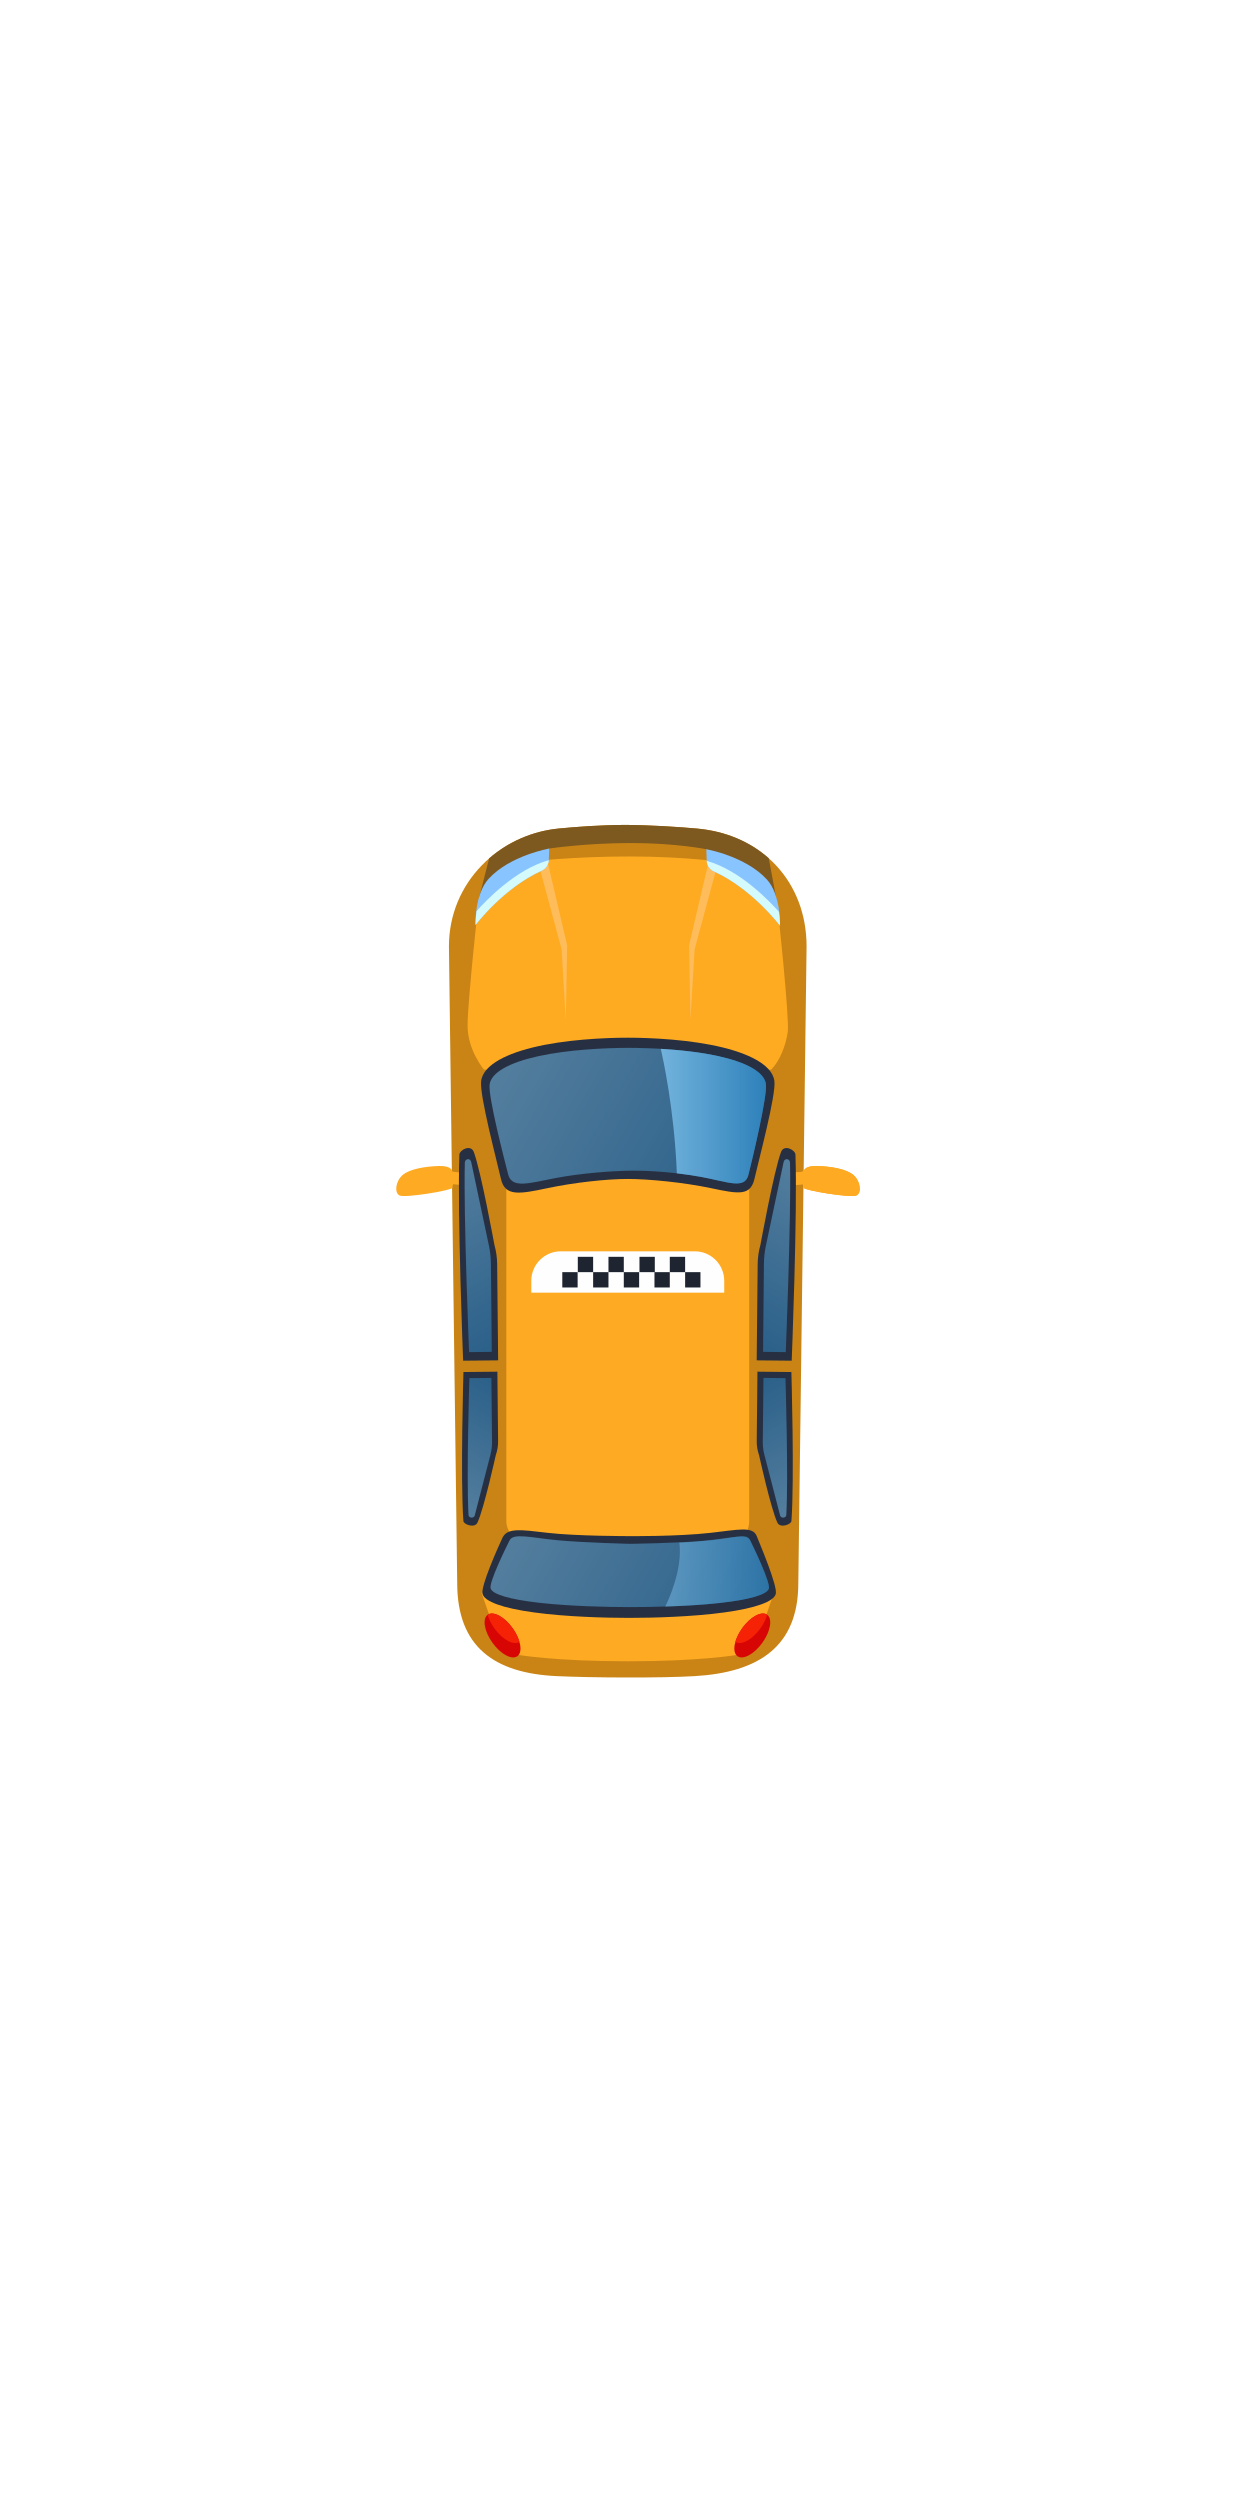
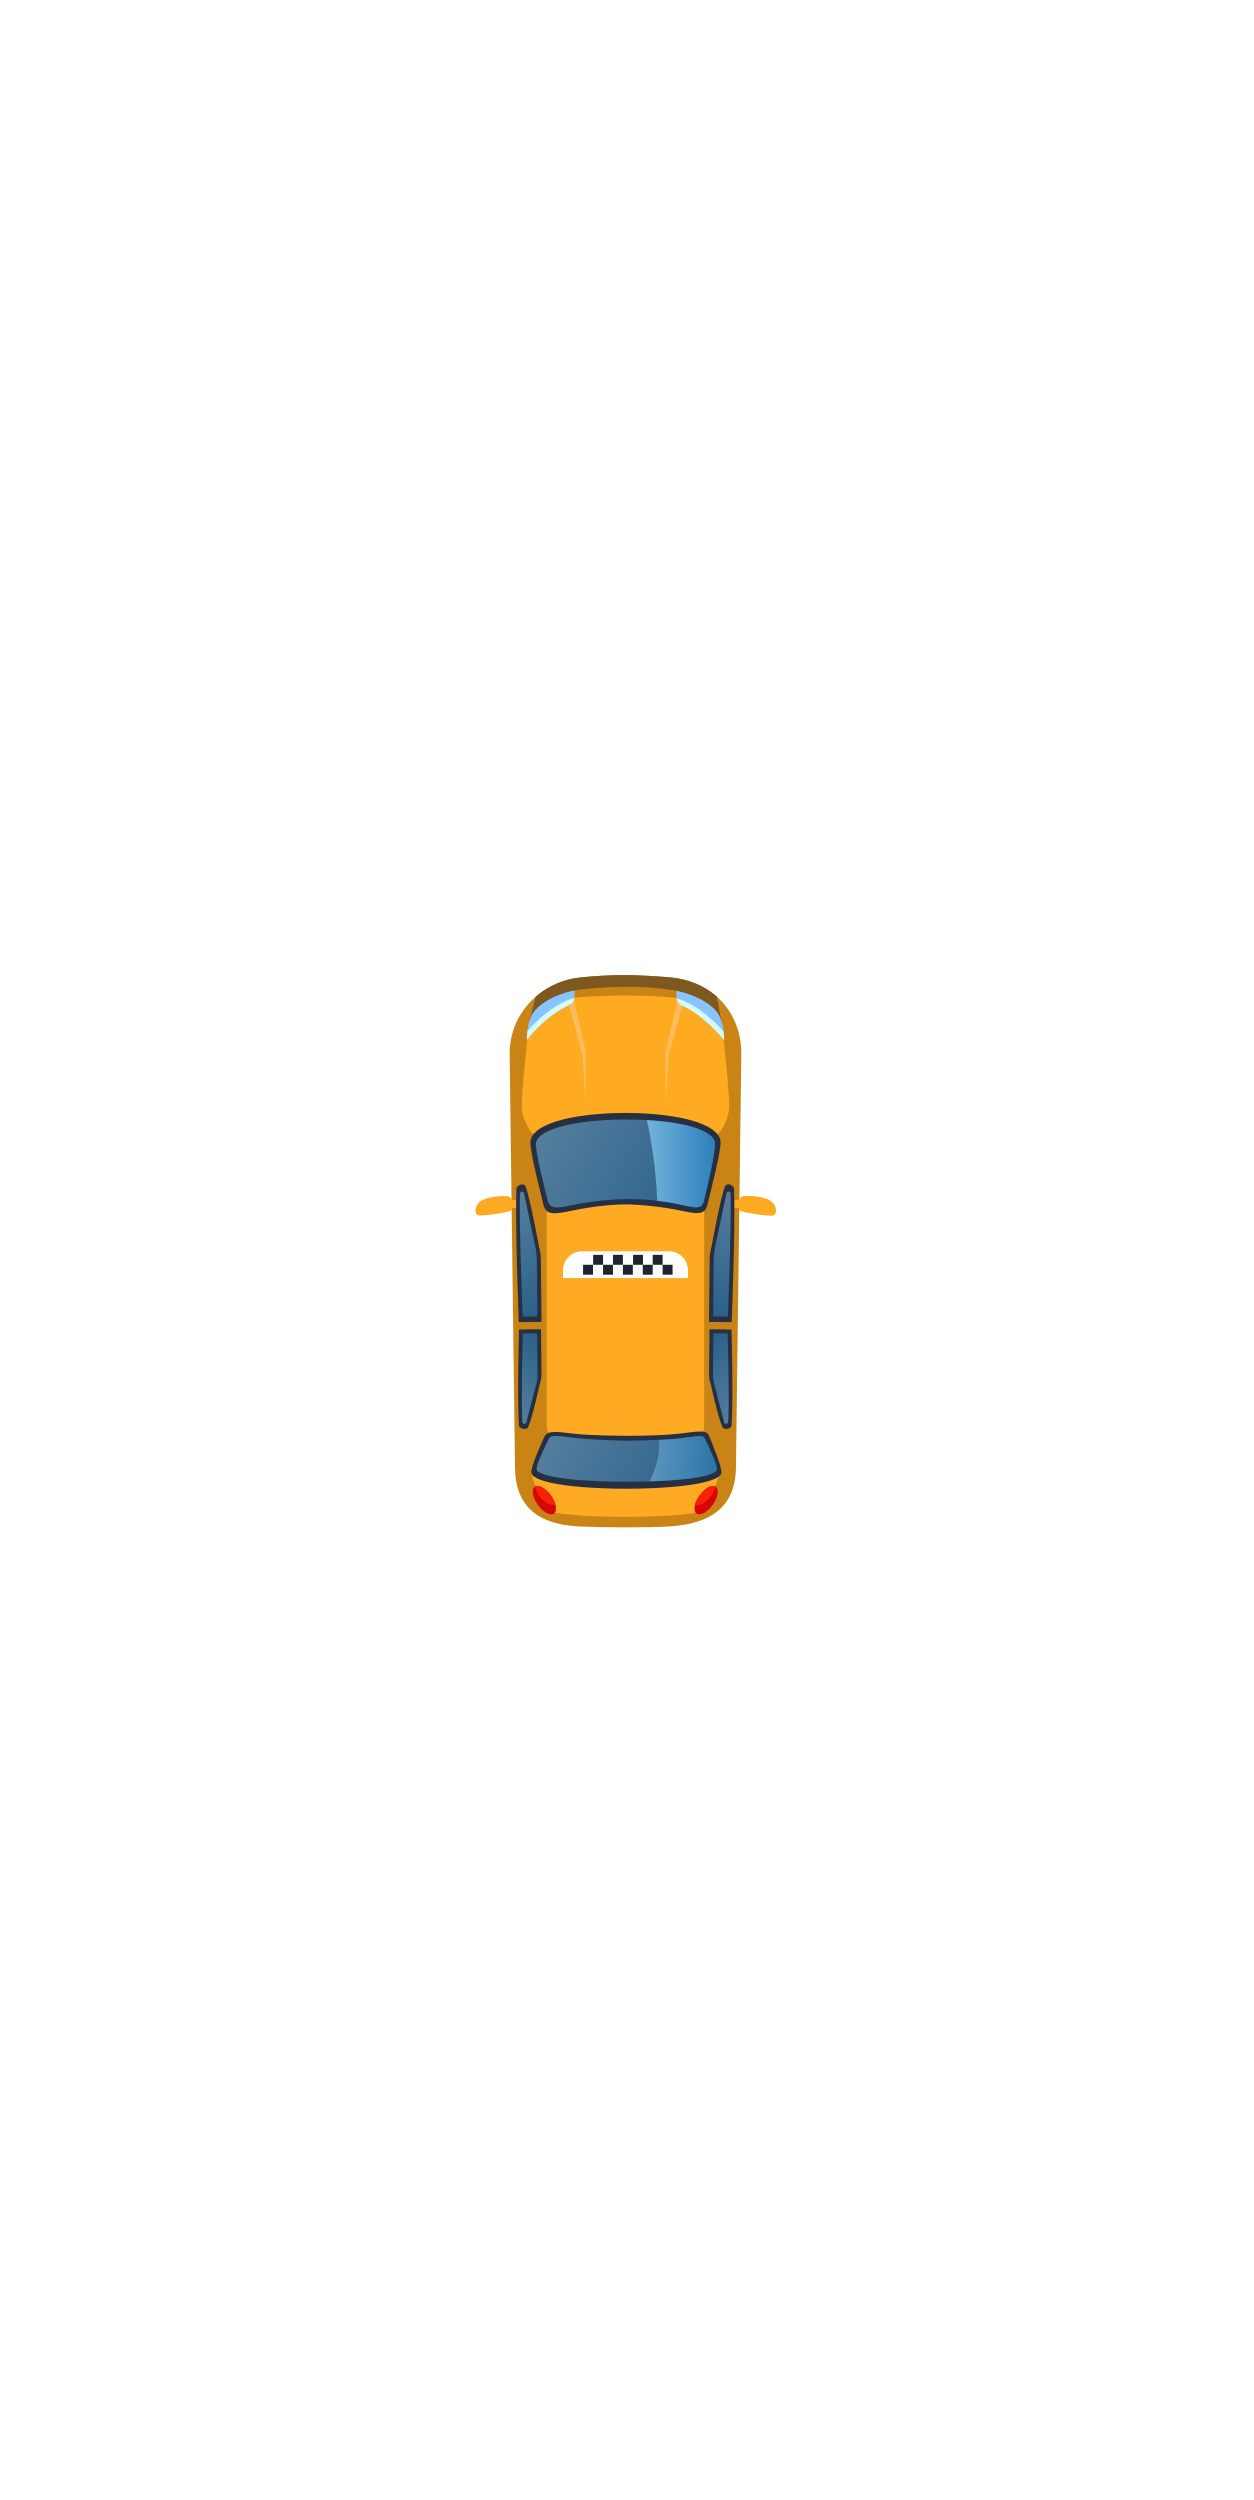
<svg xmlns="http://www.w3.org/2000/svg" width="348" height="694" viewBox="0 0 348 694" fill="none">
-   <path d="M154.468 465.29C164.069 465.745 183.322 465.863 192.917 465.29C210.483 464.242 221.61 457.215 221.61 439.466L223.905 262.716C223.905 244.968 211.676 231.659 193.49 230.006C188.63 229.564 180.2 229 173.55 229C166.81 229 159.755 229.54 155.041 230.006C138.563 231.632 124.626 244.968 124.626 262.716L126.921 439.466C126.923 457.215 137.29 464.476 154.468 465.29Z" fill="#C98415" />
-   <path d="M218.677 286.49C219.216 282.692 215.787 250.954 215.787 250.954L201.44 239.392C201.44 239.392 190.398 237.754 174.777 237.754C159.156 237.754 147.306 239.138 147.306 239.138L132.956 249.374C132.956 249.374 129.8 277.879 129.8 284.716C129.8 291.553 134.36 296.942 134.36 296.942H214.08C216.485 294.483 218.138 290.288 218.677 286.49Z" fill="#FEAB22" />
-   <path d="M125.549 329.754C125.743 329.045 125.743 328.742 125.743 328.742L128.077 328.945V325.503C127.105 325.503 125.548 325.199 125.548 325.199C125.548 325.199 125.548 323.579 121.852 323.68C118.156 323.781 113.683 324.49 111.738 326.211C109.793 327.932 109.404 331.172 110.96 331.881C112.517 332.589 125.354 330.463 125.549 329.754Z" fill="#FEAA23" />
-   <path d="M157.44 262.43L151.701 237.945L149.406 239.476L155.91 263.578L157.058 283.089L157.44 262.43Z" fill="#FFBC5A" />
-   <path d="M202.338 428.468C205.455 428.468 207.981 425.676 207.981 422.232V328.907C207.981 328.907 195.069 323.834 176.992 323.834C158.915 323.834 140.552 329.541 140.552 329.541V422.232C140.552 425.676 143.748 428.468 146.865 428.468H202.338Z" fill="#FEAA23" />
-   <path d="M138.009 350.872C137.991 349.091 137.736 347.318 137.249 345.589C137.249 345.589 133.508 325.103 131.534 319.802C130.701 317.565 127.574 319.2 127.524 320.531C126.928 336.658 128.563 377.732 128.563 377.732L138.284 377.632L138.009 350.872Z" fill="#273043" />
-   <path opacity="0.59" d="M136.269 350.696C136.252 349.06 136.074 347.43 135.737 345.841L130.809 322.584C130.557 321.396 129.064 321.574 129.033 322.797C128.664 337.612 130.216 375.346 130.216 375.346L136.521 375.281L136.269 350.696Z" fill="url(#paint0_linear_21_83)" />
-   <path d="M132.536 422.691C134.357 418.825 137.627 403.955 137.627 403.955C138.069 402.697 138.286 401.411 138.272 400.124L138.074 380.779L128.652 380.876C128.652 380.876 127.78 410.59 128.638 422.235C128.709 423.195 131.768 424.322 132.536 422.691Z" fill="#273043" />
-   <path opacity="0.59" d="M131.786 420.693L136.159 403.799C136.458 402.644 136.603 401.464 136.591 400.281L136.409 382.509L130.298 382.572C130.298 382.572 129.449 409.87 130.063 420.571C130.112 421.453 131.563 421.556 131.786 420.693Z" fill="url(#paint1_linear_21_83)" />
-   <path d="M237.653 331.88C239.209 331.171 238.82 327.931 236.875 326.21C234.93 324.489 230.456 323.78 226.761 323.679C223.066 323.578 223.066 325.198 223.066 325.198C223.066 325.198 221.51 325.502 220.537 325.502V328.944L222.871 328.741C222.871 328.741 222.871 329.045 223.065 329.753C223.26 330.463 236.097 332.589 237.653 331.88Z" fill="#FEAA23" />
-   <path d="M151.842 329.86C159.542 328.228 168.539 327.279 174.223 327.278C179.928 327.276 189.754 328.219 197.454 329.85C205.154 331.482 208.368 332.029 209.468 327.134C210.568 322.239 215.518 303.836 214.968 300.028C214.418 296.221 209.468 292.957 200.668 290.782C191.868 288.606 180.88 288.063 174.267 288.063C167.654 288.063 156.666 288.607 147.866 290.782C139.066 292.957 134.115 296.221 133.565 300.028C133.015 303.835 137.965 322.382 139.065 327.277C140.165 332.172 144.141 331.491 151.842 329.86Z" fill="#273043" />
-   <path opacity="0.59" d="M154.169 327.039C161.419 325.659 170.132 325.021 175.344 324.982C180.388 324.944 187.656 325.409 194.911 326.763C202.166 328.117 206.738 330.232 207.767 326.13C208.796 322.028 213.124 304.03 212.6 300.842C212.076 297.654 207.409 294.929 199.117 293.122C190.825 291.315 180.475 290.877 174.246 290.889C168.017 290.9 157.669 291.374 149.383 293.211C141.097 295.048 136.44 297.79 135.927 300.98C135.415 304.17 140.011 321.889 141.055 325.987C142.099 330.084 146.919 328.419 154.169 327.039Z" fill="url(#paint2_linear_21_83)" />
-   <path d="M174.266 461.178C174.292 461.178 174.318 461.178 174.344 461.178C194.613 461.169 204.709 459.392 204.709 459.392L212.875 447.876L214.894 442.086C214.894 442.086 210.744 443.579 203.353 445.11C196.212 446.589 175.649 447.174 174.267 447.212C172.885 447.174 152.322 446.588 145.181 445.11C137.79 443.579 133.64 442.086 133.64 442.086L135.659 447.876L143.825 459.392C143.825 459.392 153.92 461.168 174.19 461.178C174.215 461.178 174.24 461.178 174.266 461.178Z" fill="#FEAA23" />
-   <path d="M148.255 447.613C157.055 448.824 168.043 449.126 174.656 449.126C181.269 449.126 192.257 448.823 201.057 447.613C209.857 446.402 214.808 444.587 215.358 442.468C215.908 440.35 211.144 429.087 210.044 426.363C208.944 423.639 204.911 424.651 197.207 425.52C188.046 426.554 174.656 426.428 174.656 426.428C174.656 426.428 159.805 426.428 152.105 425.52C144.405 424.612 140.798 424.067 139.459 426.937C138.217 429.599 133.404 440.35 133.954 442.468C134.504 444.587 139.454 446.403 148.255 447.613Z" fill="#273043" />
-   <path opacity="0.59" d="M149.752 444.939C158.096 445.883 168.518 446.127 174.791 446.133C181.064 446.139 191.487 445.914 199.838 444.985C208.189 444.056 212.889 442.655 213.417 441.016C213.944 439.377 209.282 429.771 208.245 427.663C207.208 425.555 202.909 426.996 195.602 427.691C188.295 428.387 174.851 428.569 174.851 428.569C174.851 428.569 161.873 428.258 154.571 427.549C147.269 426.84 142.514 425.495 141.463 427.602C140.412 429.709 135.684 439.306 136.2 440.945C136.717 442.586 141.407 443.995 149.752 444.939Z" fill="url(#paint3_linear_21_83)" />
-   <path opacity="0.59" d="M199.838 444.98C208.189 444.046 212.889 442.638 213.417 440.991C213.944 439.344 209.281 429.688 208.245 427.568C207.209 425.448 204.63 426.897 197.323 427.597C195.176 427.803 191.365 428.142 188.577 428.243C189.583 435.706 185.371 444.575 184.675 445.976C189.634 445.815 195.073 445.513 199.838 444.98Z" fill="url(#paint4_linear_21_83)" />
-   <path d="M217.648 348.892H213.392V353.148H217.648V348.892Z" fill="#1F2530" />
-   <path d="M192.86 347.362H155.673C151.152 347.362 147.486 351.027 147.486 355.549V358.839H201.046V355.549C201.047 351.027 197.381 347.362 192.86 347.362Z" fill="#FEFEFE" />
-   <path d="M164.654 348.892H160.398V353.148H164.654V348.892Z" fill="#1F2530" />
-   <path d="M168.91 353.148H164.654V357.404H168.91V353.148Z" fill="#1F2530" />
-   <path d="M173.167 348.892H168.911V353.148H173.167V348.892Z" fill="#1F2530" />
-   <path d="M181.774 348.892H177.518V353.148H181.774V348.892Z" fill="#1F2530" />
-   <path d="M177.423 353.148H173.167V357.404H177.423V353.148Z" fill="#1F2530" />
-   <path d="M185.935 353.148H181.679V357.404H185.935V353.148Z" fill="#1F2530" />
-   <path d="M190.191 348.892H185.935V353.148H190.191V348.892Z" fill="#1F2530" />
-   <path d="M194.447 353.148H190.191V357.404H194.447V353.148Z" fill="#1F2530" />
-   <path d="M160.35 353.148H156.094V357.404H160.35V353.148Z" fill="#1F2530" />
-   <path d="M237.762 331.88C239.318 331.171 238.929 327.931 236.984 326.21C235.039 324.489 230.565 323.78 226.87 323.679C223.174 323.578 223.174 325.198 223.174 325.198C223.174 325.198 221.618 325.502 220.645 325.502V328.944L222.979 328.741C222.979 328.741 222.979 329.045 223.174 329.753C223.369 330.461 236.206 332.589 237.762 331.88Z" fill="#FEAA23" />
-   <path d="M199.317 239.476L197.021 237.945L191.282 262.43L191.665 283.089L192.813 263.578L199.317 239.476Z" fill="#FFBC5A" />
-   <path d="M220.817 320.531C220.768 319.2 217.64 317.565 216.807 319.802C214.833 325.104 211.091 345.589 211.091 345.589C210.604 347.318 210.349 349.091 210.331 350.872L210.057 377.632L219.778 377.732C219.778 377.732 221.413 336.658 220.817 320.531Z" fill="#273043" />
-   <path opacity="0.59" d="M219.307 322.797C219.277 321.575 217.783 321.396 217.531 322.584L212.603 345.841C212.266 347.431 212.088 349.06 212.071 350.696L211.819 375.281L218.124 375.346C218.124 375.346 219.676 337.611 219.307 322.797Z" fill="url(#paint5_linear_21_83)" />
-   <path d="M219.702 422.234C220.56 410.589 219.688 380.875 219.688 380.875L210.266 380.778L210.068 400.123C210.055 401.41 210.271 402.696 210.713 403.954C210.713 403.954 213.983 418.824 215.804 422.69C216.572 424.322 219.631 423.195 219.702 422.234Z" fill="#273043" />
-   <path opacity="0.59" d="M218.278 420.57C218.892 409.87 218.043 382.571 218.043 382.571L211.932 382.508L211.75 400.28C211.738 401.463 211.883 402.643 212.181 403.798L216.554 420.692C216.777 421.556 218.227 421.453 218.278 420.57Z" fill="url(#paint6_linear_21_83)" />
-   <path d="M143.621 459.759C145.172 458.649 144.586 455.174 142.312 451.998C140.038 448.822 136.938 447.147 135.387 448.258C133.836 449.368 134.422 452.843 136.696 456.019C138.97 459.195 142.07 460.869 143.621 459.759Z" fill="#D80505" />
-   <path d="M144.171 455.766C144.177 455.761 144.182 455.755 144.188 455.75C143.845 454.562 143.214 453.257 142.312 451.997C140.038 448.821 136.938 447.146 135.387 448.257C135.38 448.262 135.376 448.268 135.37 448.272C135.713 449.46 136.344 450.765 137.246 452.025C139.52 455.201 142.62 456.876 144.171 455.766Z" fill="#F52206" />
-   <path d="M211.644 456.018C213.918 452.842 214.504 449.367 212.953 448.257C211.402 447.147 208.302 448.821 206.028 451.997C203.754 455.173 203.168 458.648 204.719 459.758C206.269 460.869 209.37 459.195 211.644 456.018Z" fill="#D80505" />
-   <path d="M211.094 452.025C211.996 450.765 212.628 449.46 212.97 448.272C212.964 448.267 212.959 448.261 212.953 448.257C211.402 447.147 208.302 448.821 206.028 451.997C205.126 453.257 204.495 454.562 204.152 455.75C204.158 455.755 204.163 455.761 204.169 455.766C205.72 456.876 208.82 455.201 211.094 452.025Z" fill="#F52206" />
-   <path d="M196.071 235.746L215.786 250.953L213.401 238.254C208.252 233.679 201.44 230.729 193.491 230.007C188.631 229.565 180.201 229.001 173.551 229.001C166.811 229.001 159.756 229.541 155.042 230.007C147.815 230.72 141.077 233.687 135.79 238.289L132.955 249.375L152.462 235.555C152.462 235.555 162.513 234.025 175.138 234.025C187.763 234.025 196.071 235.746 196.071 235.746Z" fill="#7D581F" />
-   <path d="M198.178 241.898C208.861 246.742 216.539 256.979 216.539 256.979C216.539 256.979 216.824 248.462 212.904 244.163C206.974 237.659 196.071 235.746 196.071 235.746L196.186 238.976C196.232 240.252 197.015 241.371 198.178 241.898Z" fill="#88C4FF" />
-   <path d="M216.539 256.979C216.539 256.979 216.55 255.339 216.24 253.123C213.849 250.409 205.481 241.539 196.187 238.976C196.233 240.252 197.015 241.37 198.178 241.898C208.861 246.742 216.539 256.979 216.539 256.979Z" fill="#D5FAFC" />
-   <path d="M150.355 241.707C151.518 241.18 152.301 240.061 152.346 238.785L152.461 235.555C152.461 235.555 141.558 237.468 135.628 243.972C131.708 248.271 131.994 256.788 131.994 256.788C131.994 256.788 139.672 246.55 150.355 241.707Z" fill="#88C4FF" />
-   <path d="M152.347 238.785C143.053 241.348 134.685 250.218 132.294 252.932C131.984 255.148 131.995 256.788 131.995 256.788C131.995 256.788 139.673 246.551 150.356 241.707C151.519 241.179 152.301 240.061 152.347 238.785Z" fill="#D5FAFC" />
-   <path d="M207.768 326.129C208.797 322.027 213.125 304.029 212.601 300.841C212.078 297.653 207.41 294.928 199.118 293.121C194.184 292.046 188.527 291.458 183.438 291.158C183.965 293.442 187.197 308.047 187.891 325.71C190.182 325.976 192.546 326.321 194.912 326.763C202.167 328.116 206.738 330.231 207.768 326.129Z" fill="url(#paint7_linear_21_83)" />
+   <path d="M160.807 423.749C167.027 424.044 179.499 424.121 185.715 423.749C197.095 423.071 204.303 418.518 204.303 407.02L205.79 292.518C205.79 281.021 197.868 272.399 186.086 271.328C182.938 271.042 177.477 270.677 173.169 270.677C168.803 270.677 164.232 271.027 161.178 271.328C150.504 272.382 141.475 281.021 141.475 292.518L142.962 407.02C142.963 418.518 149.679 423.222 160.807 423.749Z" fill="#C98415" />
+   <path d="M202.403 307.92C202.752 305.459 200.531 284.899 200.531 284.899L191.236 277.409C191.236 277.409 184.083 276.348 173.964 276.348C163.844 276.348 156.168 277.244 156.168 277.244L146.871 283.875C146.871 283.875 144.827 302.341 144.827 306.77C144.827 311.2 147.781 314.691 147.781 314.691H199.425C200.983 313.098 202.054 310.38 202.403 307.92Z" fill="#FEAB22" />
+   <path d="M142.073 335.947C142.199 335.488 142.199 335.291 142.199 335.291L143.711 335.423V333.193C143.081 333.193 142.072 332.996 142.072 332.996C142.072 332.996 142.072 331.947 139.678 332.012C137.284 332.077 134.386 332.537 133.126 333.652C131.866 334.767 131.614 336.866 132.622 337.325C133.631 337.783 141.947 336.406 142.073 335.947Z" fill="#FEAA23" />
+   <path d="M162.733 292.333L159.015 276.471L157.528 277.463L161.741 293.077L162.485 305.716L162.733 292.333Z" fill="#FFBC5A" />
+   <path d="M191.818 399.896C193.838 399.896 195.474 398.087 195.474 395.856V335.398C195.474 335.398 187.109 332.112 175.399 332.112C163.688 332.112 151.792 335.809 151.792 335.809V395.856C151.792 398.087 153.863 399.896 155.882 399.896H191.818Z" fill="#FEAA23" />
+   <path d="M150.145 349.627C150.133 348.474 149.968 347.325 149.652 346.205C149.652 346.205 147.229 332.934 145.95 329.5C145.411 328.051 143.385 329.11 143.352 329.972C142.966 340.419 144.025 367.028 144.025 367.028L150.323 366.963L150.145 349.627Z" fill="#273043" />
+   <path opacity="0.59" d="M149.018 349.513C149.007 348.454 148.891 347.398 148.673 346.368L145.48 331.302C145.317 330.532 144.35 330.648 144.33 331.44C144.091 341.037 145.096 365.482 145.096 365.482L149.181 365.44L149.018 349.513Z" fill="url(#paint0_linear_21_83)" />
+   <path d="M146.599 396.153C147.779 393.649 149.897 384.016 149.897 384.016C150.184 383.201 150.324 382.367 150.315 381.534L150.187 369.002L144.083 369.065C144.083 369.065 143.518 388.314 144.074 395.858C144.12 396.48 146.102 397.21 146.599 396.153Z" fill="#273043" />
+   <path opacity="0.59" d="M146.113 394.859L148.946 383.914C149.14 383.166 149.234 382.402 149.226 381.636L149.108 370.122L145.149 370.163C145.149 370.163 144.599 387.847 144.997 394.78C145.029 395.351 145.969 395.418 146.113 394.859Z" fill="url(#paint1_linear_21_83)" />
+   <path d="M214.696 337.324C215.704 336.865 215.452 334.766 214.192 333.651C212.932 332.536 210.034 332.077 207.64 332.011C205.246 331.946 205.246 332.995 205.246 332.995C205.246 332.995 204.238 333.192 203.608 333.192V335.422L205.12 335.291C205.12 335.291 205.12 335.488 205.246 335.946C205.372 336.406 213.688 337.783 214.696 337.324Z" fill="#FEAA23" />
+   <path d="M159.106 336.016C164.094 334.958 169.923 334.344 173.605 334.343C177.301 334.342 183.666 334.952 188.654 336.009C193.643 337.066 195.725 337.421 196.437 334.25C197.15 331.078 200.357 319.157 200 316.69C199.644 314.224 196.437 312.109 190.736 310.7C185.036 309.29 177.917 308.939 173.633 308.939C169.349 308.939 162.231 309.291 156.53 310.7C150.83 312.109 147.622 314.224 147.266 316.69C146.91 319.156 150.116 331.171 150.829 334.342C151.542 337.513 154.117 337.072 159.106 336.016Z" fill="#273043" />
+   <path opacity="0.59" d="M160.614 334.188C165.31 333.294 170.955 332.881 174.331 332.855C177.599 332.831 182.307 333.132 187.007 334.009C191.707 334.886 194.669 336.257 195.335 333.599C196.002 330.942 198.806 319.282 198.466 317.217C198.127 315.152 195.103 313.387 189.732 312.216C184.36 311.045 177.655 310.762 173.62 310.769C169.585 310.777 162.881 311.084 157.513 312.274C152.145 313.464 149.128 315.24 148.796 317.307C148.464 319.373 151.442 330.852 152.118 333.507C152.794 336.161 155.917 335.082 160.614 334.188Z" fill="url(#paint2_linear_21_83)" />
+   <path d="M173.633 421.086C173.65 421.086 173.666 421.086 173.683 421.086C186.814 421.08 193.354 419.929 193.354 419.929L198.644 412.468L199.952 408.717C199.952 408.717 197.264 409.685 192.476 410.677C187.85 411.635 174.529 412.014 173.633 412.038C172.738 412.014 159.417 411.634 154.791 410.677C150.003 409.685 147.314 408.717 147.314 408.717L148.622 412.468L153.912 419.929C153.912 419.929 160.452 421.079 173.583 421.086C173.6 421.086 173.616 421.086 173.633 421.086Z" fill="#FEAA23" />
+   <path d="M156.782 412.298C162.483 413.082 169.601 413.278 173.885 413.278C178.169 413.278 185.288 413.082 190.988 412.298C196.689 411.513 199.897 410.338 200.253 408.965C200.609 407.593 197.523 400.296 196.81 398.532C196.098 396.767 193.485 397.423 188.494 397.986C182.56 398.656 173.885 398.574 173.885 398.574C173.885 398.574 164.265 398.574 159.276 397.986C154.288 397.397 151.952 397.045 151.084 398.904C150.28 400.628 147.162 407.593 147.518 408.965C147.874 410.338 151.081 411.514 156.782 412.298Z" fill="#273043" />
+   <path opacity="0.59" d="M157.752 410.566C163.158 411.177 169.909 411.335 173.973 411.339C178.037 411.343 184.789 411.197 190.199 410.596C195.609 409.994 198.653 409.086 198.995 408.024C199.337 406.963 196.317 400.74 195.645 399.374C194.973 398.008 192.188 398.942 187.455 399.392C182.721 399.843 174.012 399.961 174.012 399.961C174.012 399.961 165.604 399.759 160.874 399.3C156.144 398.841 153.063 397.97 152.382 399.335C151.702 400.699 148.639 406.917 148.973 407.978C149.308 409.041 152.346 409.954 157.752 410.566Z" fill="url(#paint3_linear_21_83)" />
+   <path opacity="0.59" d="M190.199 410.592C195.609 409.987 198.653 409.075 198.995 408.008C199.337 406.941 196.316 400.686 195.645 399.313C194.974 397.939 193.303 398.878 188.569 399.331C187.179 399.465 184.71 399.684 182.904 399.75C183.555 404.584 180.827 410.33 180.376 411.238C183.588 411.133 187.112 410.938 190.199 410.592Z" fill="url(#paint4_linear_21_83)" />
+   <path d="M201.736 348.345H198.979V351.102H201.736V348.345Z" fill="#1F2530" />
+   <path d="M185.678 347.354H161.588C158.659 347.354 156.284 349.728 156.284 352.657V354.789H190.981V352.657C190.982 349.728 188.607 347.354 185.678 347.354Z" fill="#FEFEFE" />
+   <path d="M167.406 348.345H164.649V351.102H167.406V348.345Z" fill="#1F2530" />
+   <path d="M170.163 351.102H167.406V353.859H170.163V351.102Z" fill="#1F2530" />
+   <path d="M172.921 348.345H170.164V351.102H172.921V348.345Z" fill="#1F2530" />
+   <path d="M178.496 348.345H175.739V351.102H178.496V348.345Z" fill="#1F2530" />
+   <path d="M175.678 351.102H172.921V353.859H175.678V351.102Z" fill="#1F2530" />
+   <path d="M181.192 351.102H178.435V353.859H181.192V351.102Z" fill="#1F2530" />
+   <path d="M183.949 348.345H181.192V351.102H183.949V348.345Z" fill="#1F2530" />
+   <path d="M186.706 351.102H183.949V353.859H186.706V351.102Z" fill="#1F2530" />
+   <path d="M164.618 351.102H161.86V353.859H164.618V351.102Z" fill="#1F2530" />
+   <path d="M214.767 337.324C215.775 336.865 215.523 334.766 214.263 333.651C213.003 332.536 210.104 332.077 207.711 332.011C205.316 331.946 205.316 332.995 205.316 332.995C205.316 332.995 204.308 333.192 203.678 333.192V335.422L205.19 335.291C205.19 335.291 205.19 335.488 205.316 335.946C205.443 336.405 213.759 337.783 214.767 337.324Z" fill="#FEAA23" />
+   <path d="M189.861 277.463L188.374 276.471L184.656 292.333L184.904 305.716L185.648 293.077L189.861 277.463Z" fill="#FFBC5A" />
+   <path d="M203.789 329.972C203.758 329.11 201.731 328.051 201.191 329.5C199.913 332.935 197.489 346.205 197.489 346.205C197.173 347.325 197.008 348.474 196.996 349.627L196.819 366.963L203.116 367.028C203.116 367.028 204.175 340.419 203.789 329.972Z" fill="#273043" />
+   <path opacity="0.59" d="M202.811 331.44C202.792 330.648 201.824 330.532 201.661 331.302L198.468 346.368C198.25 347.398 198.134 348.454 198.123 349.513L197.96 365.44L202.045 365.482C202.045 365.482 203.05 341.037 202.811 331.44Z" fill="url(#paint5_linear_21_83)" />
+   <path d="M203.067 395.857C203.623 388.313 203.058 369.064 203.058 369.064L196.954 369.001L196.826 381.533C196.817 382.367 196.957 383.2 197.244 384.015C197.244 384.015 199.362 393.648 200.542 396.152C201.039 397.21 203.021 396.48 203.067 395.857Z" fill="#273043" />
+   <path opacity="0.59" d="M202.145 394.779C202.542 387.847 201.992 370.163 201.992 370.163L198.034 370.122L197.916 381.635C197.908 382.401 198.002 383.166 198.195 383.914L201.028 394.858C201.172 395.418 202.112 395.351 202.145 394.779Z" fill="url(#paint6_linear_21_83)" />
+   <path d="M153.78 420.166C154.785 419.447 154.405 417.196 152.932 415.139C151.459 413.081 149.451 411.996 148.446 412.716C147.441 413.435 147.821 415.686 149.294 417.744C150.767 419.801 152.776 420.886 153.78 420.166Z" fill="#D80505" />
+   <path d="M154.137 417.58C154.141 417.576 154.144 417.573 154.148 417.569C153.925 416.8 153.517 415.954 152.932 415.138C151.459 413.081 149.451 411.995 148.446 412.715C148.442 412.718 148.439 412.722 148.435 412.725C148.657 413.495 149.066 414.34 149.651 415.156C151.124 417.214 153.132 418.299 154.137 417.58Z" fill="#F52206" />
+   <path d="M197.847 417.743C199.32 415.685 199.7 413.434 198.695 412.715C197.69 411.996 195.682 413.081 194.209 415.138C192.736 417.195 192.356 419.447 193.361 420.166C194.365 420.885 196.374 419.801 197.847 417.743Z" fill="#D80505" />
+   <path d="M197.491 415.156C198.075 414.34 198.484 413.495 198.706 412.725C198.702 412.722 198.699 412.718 198.695 412.715C197.69 411.996 195.682 413.081 194.209 415.138C193.624 415.954 193.216 416.8 192.993 417.569C192.997 417.573 193.001 417.576 193.004 417.58C194.009 418.299 196.017 417.214 197.491 415.156Z" fill="#F52206" />
+   <path d="M187.758 275.047L200.53 284.898L198.985 276.672C195.649 273.708 191.237 271.797 186.087 271.329C182.939 271.043 177.478 270.677 173.17 270.677C168.803 270.677 164.233 271.027 161.179 271.329C156.497 271.791 152.132 273.713 148.707 276.694L146.871 283.876L159.508 274.923C159.508 274.923 166.019 273.932 174.198 273.932C182.376 273.932 187.758 275.047 187.758 275.047Z" fill="#7D581F" />
+   <path d="M189.123 279.032C196.044 282.17 201.018 288.802 201.018 288.802C201.018 288.802 201.202 283.284 198.663 280.5C194.821 276.286 187.758 275.047 187.758 275.047L187.833 277.139C187.863 277.966 188.37 278.691 189.123 279.032Z" fill="#88C4FF" />
+   <path d="M201.018 288.802C201.018 288.802 201.025 287.74 200.824 286.304C199.275 284.546 193.854 278.8 187.833 277.139C187.863 277.966 188.37 278.69 189.123 279.032C196.044 282.17 201.018 288.802 201.018 288.802Z" fill="#D5FAFC" />
+   <path d="M158.143 278.908C158.896 278.567 159.403 277.842 159.432 277.016L159.507 274.923C159.507 274.923 152.444 276.162 148.602 280.376C146.063 283.161 146.248 288.678 146.248 288.678C146.248 288.678 151.222 282.046 158.143 278.908Z" fill="#88C4FF" />
+   <path d="M159.433 277.016C153.412 278.676 147.991 284.422 146.443 286.18C146.242 287.616 146.249 288.678 146.249 288.678C146.249 288.678 151.223 282.046 158.143 278.908C158.897 278.566 159.403 277.842 159.433 277.016Z" fill="#D5FAFC" />
+   <path d="M195.336 333.598C196.002 330.941 198.806 319.282 198.467 317.217C198.128 315.151 195.104 313.386 189.732 312.215C186.536 311.519 182.871 311.138 179.574 310.944C179.916 312.423 182.01 321.885 182.459 333.327C183.943 333.499 185.475 333.723 187.008 334.009C191.707 334.886 194.669 336.256 195.336 333.598Z" fill="url(#paint7_linear_21_83)" />
  <defs>
-     <linearGradient id="paint0_linear_21_83" x1="118.716" y1="327.982" x2="143.247" y2="371.489" gradientUnits="userSpaceOnUse">
+     <linearGradient id="paint0_linear_21_83" x1="137.647" y1="334.799" x2="153.538" y2="362.983" gradientUnits="userSpaceOnUse">
      <stop stop-color="#72B3DD" />
      <stop offset="0.995" stop-color="#2E81BA" />
    </linearGradient>
-     <linearGradient id="paint1_linear_21_83" x1="122.552" y1="416.717" x2="140.529" y2="384.832" gradientUnits="userSpaceOnUse">
+     <linearGradient id="paint1_linear_21_83" x1="140.131" y1="392.283" x2="151.778" y2="371.627" gradientUnits="userSpaceOnUse">
      <stop stop-color="#72B3DD" />
      <stop offset="0.995" stop-color="#2E81BA" />
    </linearGradient>
-     <linearGradient id="paint2_linear_21_83" x1="140.744" y1="292.116" x2="205.885" y2="329.725" gradientUnits="userSpaceOnUse">
+     <linearGradient id="paint2_linear_21_83" x1="151.916" y1="311.564" x2="194.116" y2="335.928" gradientUnits="userSpaceOnUse">
      <stop stop-color="#72B3DD" />
      <stop offset="0.995" stop-color="#2E81BA" />
    </linearGradient>
-     <linearGradient id="paint3_linear_21_83" x1="146.209" y1="419.378" x2="206.008" y2="453.903" gradientUnits="userSpaceOnUse">
+     <linearGradient id="paint3_linear_21_83" x1="155.457" y1="394.007" x2="194.196" y2="416.373" gradientUnits="userSpaceOnUse">
      <stop stop-color="#72B3DD" />
      <stop offset="0.995" stop-color="#2E81BA" />
    </linearGradient>
-     <linearGradient id="paint4_linear_21_83" x1="184.675" y1="436.218" x2="213.458" y2="436.218" gradientUnits="userSpaceOnUse">
+     <linearGradient id="paint4_linear_21_83" x1="180.376" y1="404.916" x2="199.022" y2="404.916" gradientUnits="userSpaceOnUse">
      <stop stop-color="#72B3DD" />
      <stop offset="0.995" stop-color="#2E81BA" />
    </linearGradient>
-     <linearGradient id="paint5_linear_21_83" x1="229.914" y1="328.448" x2="204.716" y2="371.083" gradientUnits="userSpaceOnUse">
+     <linearGradient id="paint5_linear_21_83" x1="209.683" y1="335.101" x2="193.359" y2="362.72" gradientUnits="userSpaceOnUse">
      <stop stop-color="#72B3DD" />
      <stop offset="0.995" stop-color="#2E81BA" />
    </linearGradient>
-     <linearGradient id="paint6_linear_21_83" x1="225.996" y1="416.379" x2="207.519" y2="385.117" gradientUnits="userSpaceOnUse">
+     <linearGradient id="paint6_linear_21_83" x1="207.145" y1="392.064" x2="195.175" y2="371.812" gradientUnits="userSpaceOnUse">
      <stop stop-color="#72B3DD" />
      <stop offset="0.995" stop-color="#2E81BA" />
    </linearGradient>
-     <linearGradient id="paint7_linear_21_83" x1="183.438" y1="309.843" x2="212.645" y2="309.843" gradientUnits="userSpaceOnUse">
+     <linearGradient id="paint7_linear_21_83" x1="179.575" y1="323.048" x2="198.495" y2="323.048" gradientUnits="userSpaceOnUse">
      <stop stop-color="#72B3DD" />
      <stop offset="0.995" stop-color="#2E81BA" />
    </linearGradient>
  </defs>
</svg>
